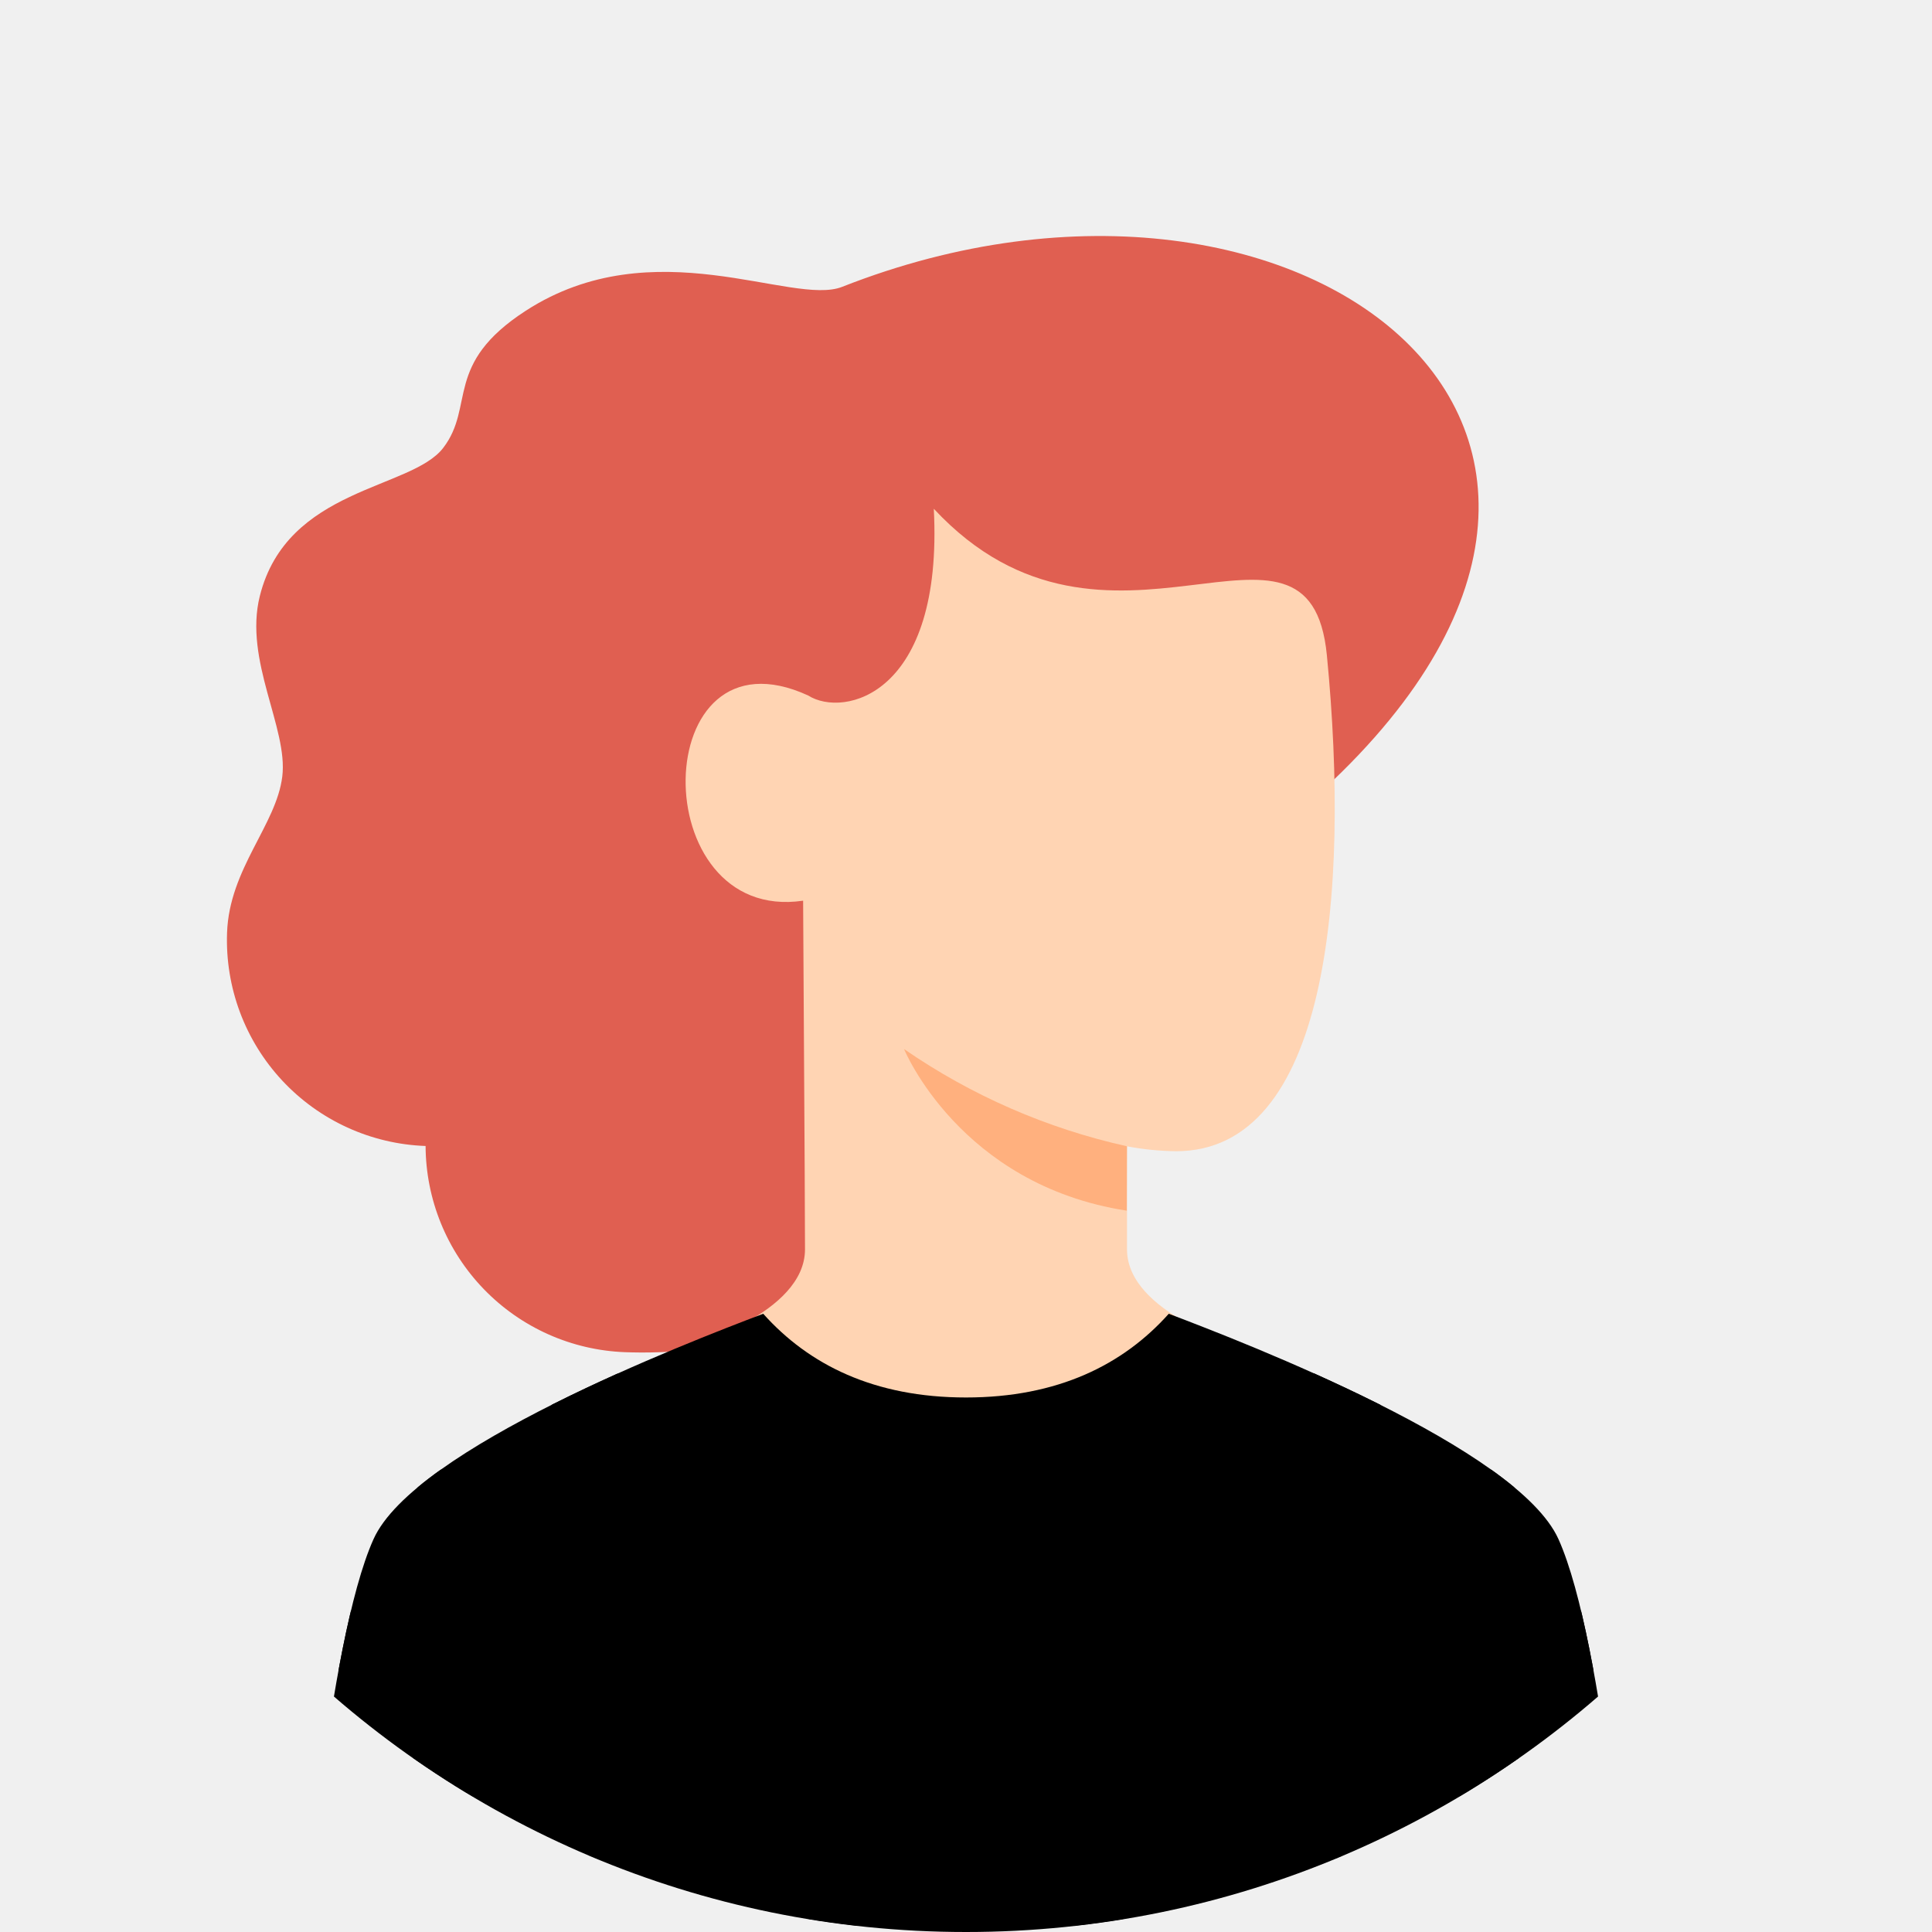
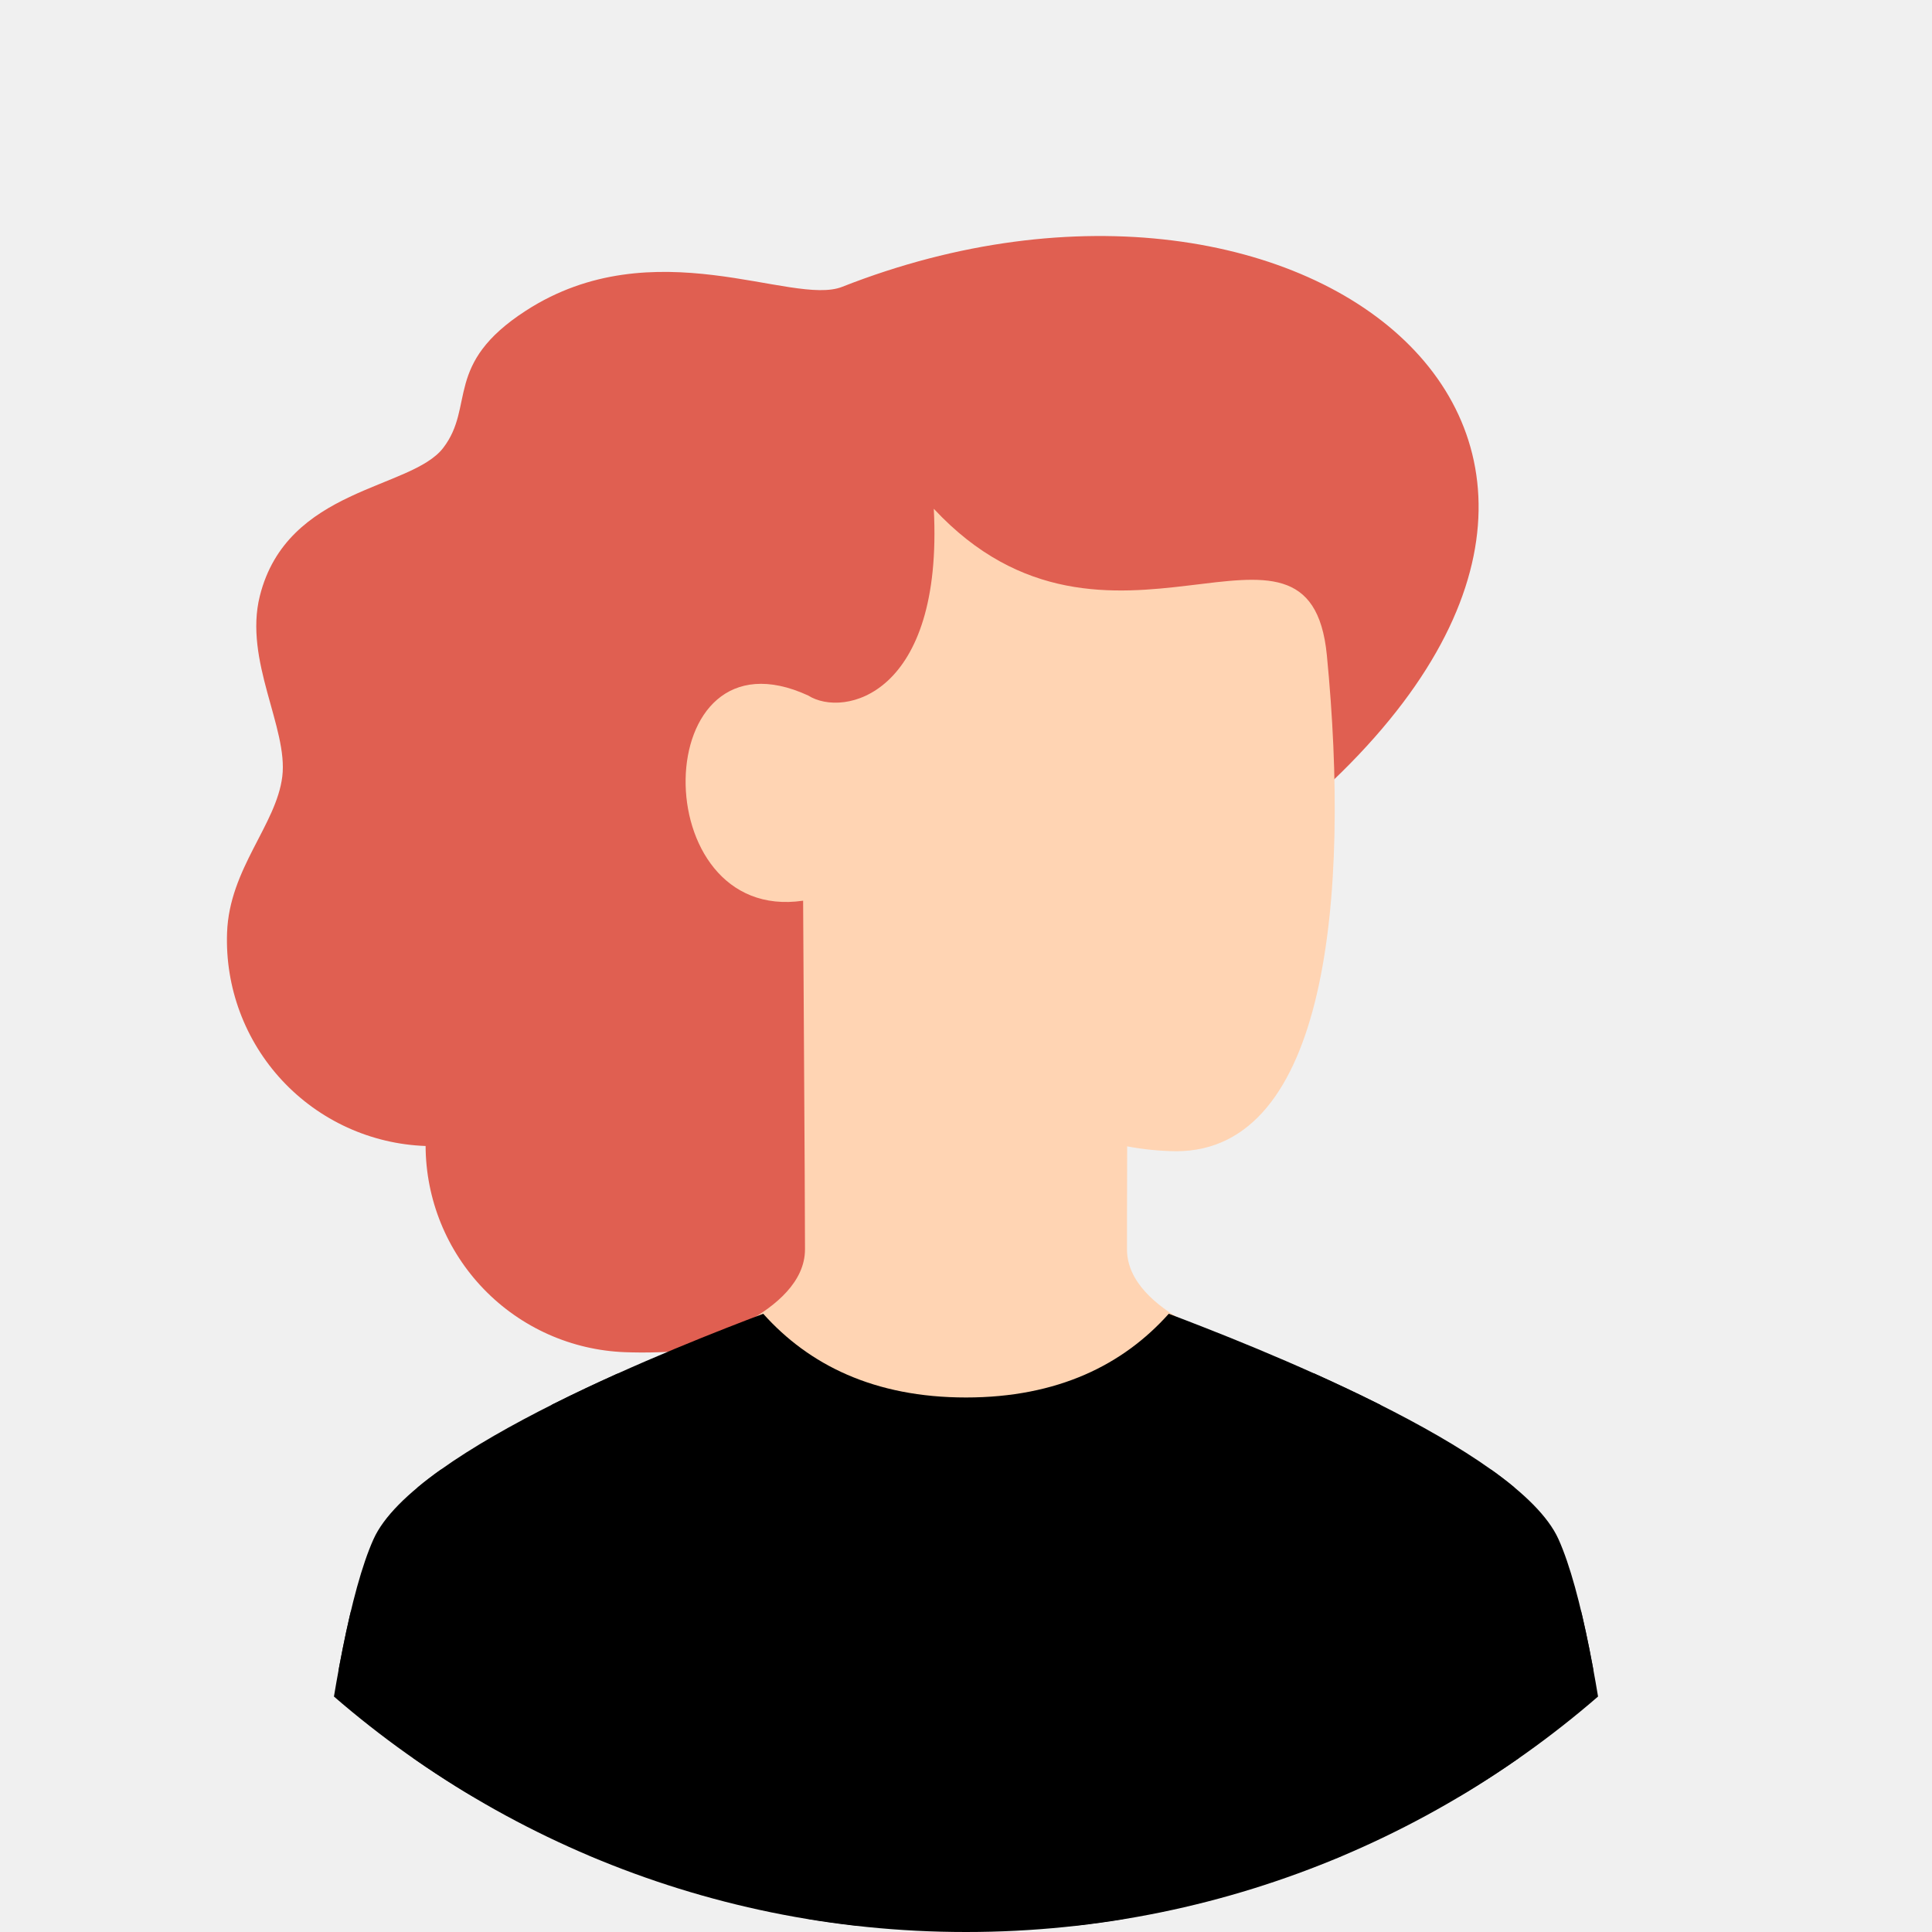
- <svg xmlns="http://www.w3.org/2000/svg" width="200" height="200" viewBox="0 0 200 200" fill="none">
-   <g clip-path="url(#clip0_252_2858)">
-     <path d="M132.788 85.392C180.414 46.376 135.464 10.688 87.175 29.695C82.009 31.729 67.694 23.588 54.434 32.164C45.881 37.697 49.209 42.032 45.879 46.368C42.548 50.703 29.708 50.448 26.895 61.706C25.229 68.376 29.839 75.362 29.222 80.383C28.606 85.403 23.738 89.928 23.505 96.555C23.405 99.355 23.857 102.146 24.835 104.771C25.814 107.395 27.3 109.801 29.208 111.851C31.117 113.901 33.41 115.555 35.958 116.719C38.506 117.882 41.258 118.533 44.057 118.632C44.08 124.166 46.241 129.477 50.088 133.455C53.935 137.433 59.17 139.77 64.7 139.978C68.376 140.106 77.683 140.108 85.68 135.283C105.72 123.198 101.224 111.248 132.788 85.392Z" fill="#E05F51" />
-     <path d="M83.333 129.333C83.333 123.333 83.129 93.739 83.139 93.239C66.667 95.667 67 64.333 83.667 72C87.333 74.333 97.667 72 96.667 52.667C114.667 72 135.565 49.451 137.357 67.825C139.804 92.915 137.342 119.173 121.749 119.175C120.044 119.154 118.343 118.984 116.667 118.667V129.333C116.667 136 128.667 139.333 128.667 139.333C128.667 139.333 107.939 158.867 99.333 158.759C90.728 158.651 71.333 139.333 71.333 139.333C71.333 139.333 83.333 136 83.333 129.333Z" fill="#FFD4B3" />
-     <g style="mix-blend-mode:multiply">
-       <path d="M116.666 118.663C108.396 116.829 100.558 113.411 93.587 108.597C93.587 108.597 99.339 122.659 116.645 125.328L116.666 118.663Z" fill="#FFD4B3" />
-     </g>
-     <path d="M161.333 159.333C166.17 170.081 168.667 202.667 168.667 202.667H31.334C31.334 202.667 33.83 170.081 38.667 159.333C42.904 149.918 70.826 139.107 79.009 136C83.734 141.285 90.504 144.667 100 144.667C109.496 144.667 116.267 141.285 120.991 136C129.174 139.107 157.096 149.918 161.333 159.333Z" fill="black" />
-     <mask id="mask0_252_2858" style="mask-type:alpha" maskUnits="userSpaceOnUse" x="31" y="136" width="138" height="67">
-       <path d="M161.333 159.333C166.17 170.081 168.667 202.667 168.667 202.667H31.334C31.334 202.667 33.83 170.081 38.667 159.333C42.904 149.918 70.826 139.107 79.009 136C83.734 141.285 90.504 144.667 100 144.667C109.496 144.667 116.267 141.285 120.991 136C129.174 139.107 157.096 149.918 161.333 159.333Z" fill="url(#paint0_linear_252_2858)" />
-     </mask>
-     <g mask="url(#mask0_252_2858)">
-       <path d="M162.667 196C162.667 195.209 162.901 194.436 163.341 193.778C163.78 193.12 164.405 192.607 165.136 192.305C165.867 192.002 166.671 191.923 167.447 192.077C168.223 192.231 168.936 192.612 169.495 193.172C170.055 193.731 170.436 194.444 170.59 195.22C170.744 195.996 170.665 196.8 170.362 197.531C170.06 198.262 169.547 198.886 168.889 199.326C168.231 199.765 167.458 200 166.667 200C165.606 200 164.589 199.579 163.838 198.828C163.088 198.078 162.667 197.061 162.667 196ZM136 196C136 195.209 136.235 194.436 136.674 193.778C137.114 193.12 137.739 192.607 138.469 192.305C139.2 192.002 140.005 191.923 140.781 192.077C141.556 192.231 142.269 192.612 142.829 193.172C143.388 193.731 143.769 194.444 143.923 195.22C144.078 195.996 143.998 196.8 143.696 197.531C143.393 198.262 142.88 198.886 142.222 199.326C141.565 199.765 140.791 200 140 200C138.939 200 137.922 199.579 137.172 198.828C136.422 198.078 136 197.061 136 196ZM109.333 196C109.333 195.209 109.568 194.436 110.008 193.778C110.447 193.12 111.072 192.607 111.803 192.305C112.534 192.002 113.338 191.923 114.114 192.077C114.89 192.231 115.603 192.612 116.162 193.172C116.721 193.731 117.102 194.444 117.257 195.22C117.411 195.996 117.332 196.8 117.029 197.531C116.726 198.262 116.214 198.886 115.556 199.326C114.898 199.765 114.125 200 113.333 200C112.273 200 111.255 199.579 110.505 198.828C109.755 198.078 109.333 197.061 109.333 196ZM82.667 196C82.667 195.209 82.901 194.436 83.341 193.778C83.781 193.12 84.405 192.607 85.136 192.305C85.867 192.002 86.671 191.923 87.447 192.077C88.223 192.231 88.936 192.612 89.495 193.172C90.055 193.731 90.436 194.444 90.59 195.22C90.744 195.996 90.665 196.8 90.362 197.531C90.06 198.262 89.547 198.886 88.889 199.326C88.231 199.765 87.458 200 86.667 200C85.606 200 84.589 199.579 83.838 198.828C83.088 198.078 82.667 197.061 82.667 196ZM56 196C56 195.209 56.235 194.436 56.674 193.778C57.114 193.12 57.739 192.607 58.469 192.305C59.2 192.002 60.005 191.923 60.781 192.077C61.556 192.231 62.269 192.612 62.829 193.172C63.388 193.731 63.769 194.444 63.923 195.22C64.078 195.996 63.998 196.8 63.696 197.531C63.393 198.262 62.88 198.886 62.222 199.326C61.565 199.765 60.791 200 60 200C58.939 200 57.922 199.579 57.172 198.828C56.422 198.078 56 197.061 56 196ZM29.334 196C29.334 195.209 29.568 194.436 30.008 193.778C30.447 193.12 31.072 192.607 31.803 192.305C32.534 192.002 33.338 191.923 34.114 192.077C34.89 192.231 35.602 192.612 36.162 193.172C36.721 193.731 37.102 194.444 37.257 195.22C37.411 195.996 37.332 196.8 37.029 197.531C36.726 198.262 36.214 198.886 35.556 199.326C34.898 199.765 34.125 200 33.334 200C32.273 200 31.255 199.579 30.505 198.828C29.755 198.078 29.334 197.061 29.334 196V196ZM149.333 182.667C149.333 181.876 149.568 181.102 150.008 180.444C150.447 179.787 151.072 179.274 151.803 178.971C152.534 178.668 153.338 178.589 154.114 178.744C154.89 178.898 155.603 179.279 156.162 179.838C156.721 180.398 157.102 181.11 157.257 181.886C157.411 182.662 157.332 183.467 157.029 184.197C156.726 184.928 156.214 185.553 155.556 185.993C154.898 186.432 154.125 186.667 153.333 186.667C152.273 186.667 151.255 186.245 150.505 185.495C149.755 184.745 149.333 183.728 149.333 182.667ZM122.667 182.667C122.667 181.876 122.901 181.102 123.341 180.444C123.78 179.787 124.405 179.274 125.136 178.971C125.867 178.668 126.671 178.589 127.447 178.744C128.223 178.898 128.936 179.279 129.495 179.838C130.055 180.398 130.436 181.11 130.59 181.886C130.744 182.662 130.665 183.467 130.362 184.197C130.06 184.928 129.547 185.553 128.889 185.993C128.231 186.432 127.458 186.667 126.667 186.667C125.606 186.667 124.589 186.245 123.838 185.495C123.088 184.745 122.667 183.728 122.667 182.667ZM96 182.667C96 181.876 96.235 181.102 96.674 180.444C97.114 179.787 97.739 179.274 98.469 178.971C99.2 178.668 100.005 178.589 100.781 178.744C101.556 178.898 102.269 179.279 102.829 179.838C103.388 180.398 103.769 181.11 103.923 181.886C104.078 182.662 103.998 183.467 103.696 184.197C103.393 184.928 102.88 185.553 102.222 185.993C101.565 186.432 100.791 186.667 100 186.667C98.939 186.667 97.922 186.245 97.172 185.495C96.422 184.745 96 183.728 96 182.667ZM69.334 182.667C69.334 181.876 69.568 181.102 70.008 180.444C70.447 179.787 71.072 179.274 71.803 178.971C72.534 178.668 73.338 178.589 74.114 178.744C74.89 178.898 75.603 179.279 76.162 179.838C76.721 180.398 77.102 181.11 77.257 181.886C77.411 182.662 77.332 183.467 77.029 184.197C76.726 184.928 76.214 185.553 75.556 185.993C74.898 186.432 74.125 186.667 73.334 186.667C72.273 186.667 71.255 186.245 70.505 185.495C69.755 184.745 69.334 183.728 69.334 182.667ZM42.667 182.667C42.667 181.876 42.901 181.102 43.341 180.444C43.781 179.787 44.405 179.274 45.136 178.971C45.867 178.668 46.671 178.589 47.447 178.744C48.223 178.898 48.936 179.279 49.495 179.838C50.055 180.398 50.436 181.11 50.59 181.886C50.744 182.662 50.665 183.467 50.362 184.197C50.06 184.928 49.547 185.553 48.889 185.993C48.231 186.432 47.458 186.667 46.667 186.667C45.606 186.667 44.589 186.245 43.838 185.495C43.088 184.745 42.667 183.728 42.667 182.667ZM162.667 169.333C162.667 168.542 162.901 167.769 163.341 167.111C163.78 166.453 164.405 165.941 165.136 165.638C165.867 165.335 166.671 165.256 167.447 165.41C168.223 165.565 168.936 165.946 169.495 166.505C170.055 167.064 170.436 167.777 170.59 168.553C170.744 169.329 170.665 170.133 170.362 170.864C170.06 171.595 169.547 172.22 168.889 172.659C168.231 173.099 167.458 173.333 166.667 173.333C165.606 173.333 164.589 172.912 163.838 172.162C163.088 171.412 162.667 170.394 162.667 169.333ZM136 169.333C136 168.542 136.235 167.769 136.674 167.111C137.114 166.453 137.739 165.941 138.469 165.638C139.2 165.335 140.005 165.256 140.781 165.41C141.556 165.565 142.269 165.946 142.829 166.505C143.388 167.064 143.769 167.777 143.923 168.553C144.078 169.329 143.998 170.133 143.696 170.864C143.393 171.595 142.88 172.22 142.222 172.659C141.565 173.099 140.791 173.333 140 173.333C138.939 173.333 137.922 172.912 137.172 172.162C136.422 171.412 136 170.394 136 169.333ZM109.333 169.333C109.333 168.542 109.568 167.769 110.008 167.111C110.447 166.453 111.072 165.941 111.803 165.638C112.534 165.335 113.338 165.256 114.114 165.41C114.89 165.565 115.603 165.946 116.162 166.505C116.721 167.064 117.102 167.777 117.257 168.553C117.411 169.329 117.332 170.133 117.029 170.864C116.726 171.595 116.214 172.22 115.556 172.659C114.898 173.099 114.125 173.333 113.333 173.333C112.273 173.333 111.255 172.912 110.505 172.162C109.755 171.412 109.333 170.394 109.333 169.333ZM82.667 169.333C82.667 168.542 82.901 167.769 83.341 167.111C83.781 166.453 84.405 165.941 85.136 165.638C85.867 165.335 86.671 165.256 87.447 165.41C88.223 165.565 88.936 165.946 89.495 166.505C90.055 167.064 90.436 167.777 90.59 168.553C90.744 169.329 90.665 170.133 90.362 170.864C90.06 171.595 89.547 172.22 88.889 172.659C88.231 173.099 87.458 173.333 86.667 173.333C85.606 173.333 84.589 172.912 83.838 172.162C83.088 171.412 82.667 170.394 82.667 169.333ZM56 169.333C56 168.542 56.235 167.769 56.674 167.111C57.114 166.453 57.739 165.941 58.469 165.638C59.2 165.335 60.005 165.256 60.781 165.41C61.556 165.565 62.269 165.946 62.829 166.505C63.388 167.064 63.769 167.777 63.923 168.553C64.078 169.329 63.998 170.133 63.696 170.864C63.393 171.595 62.88 172.22 62.222 172.659C61.565 173.099 60.791 173.333 60 173.333C58.939 173.333 57.922 172.912 57.172 172.162C56.422 171.412 56 170.394 56 169.333ZM29.334 169.333C29.334 168.542 29.568 167.769 30.008 167.111C30.447 166.453 31.072 165.941 31.803 165.638C32.534 165.335 33.338 165.256 34.114 165.41C34.89 165.565 35.602 165.946 36.162 166.505C36.721 167.064 37.102 167.777 37.257 168.553C37.411 169.329 37.332 170.133 37.029 170.864C36.726 171.595 36.214 172.22 35.556 172.659C34.898 173.099 34.125 173.333 33.334 173.333C32.273 173.333 31.255 172.912 30.505 172.162C29.755 171.412 29.334 170.394 29.334 169.333V169.333ZM149.333 156C149.333 155.209 149.568 154.436 150.008 153.778C150.447 153.12 151.072 152.607 151.803 152.305C152.534 152.002 153.338 151.923 154.114 152.077C154.89 152.231 155.603 152.612 156.162 153.172C156.721 153.731 157.102 154.444 157.257 155.22C157.411 155.996 157.332 156.8 157.029 157.531C156.726 158.262 156.214 158.886 155.556 159.326C154.898 159.765 154.125 160 153.333 160C152.273 160 151.255 159.579 150.505 158.829C149.755 158.078 149.333 157.061 149.333 156ZM122.667 156C122.667 155.209 122.901 154.436 123.341 153.778C123.78 153.12 124.405 152.607 125.136 152.305C125.867 152.002 126.671 151.923 127.447 152.077C128.223 152.231 128.936 152.612 129.495 153.172C130.055 153.731 130.436 154.444 130.59 155.22C130.744 155.996 130.665 156.8 130.362 157.531C130.06 158.262 129.547 158.886 128.889 159.326C128.231 159.765 127.458 160 126.667 160C125.606 160 124.589 159.579 123.838 158.829C123.088 158.078 122.667 157.061 122.667 156ZM96 156C96 155.209 96.235 154.436 96.674 153.778C97.114 153.12 97.739 152.607 98.469 152.305C99.2 152.002 100.005 151.923 100.781 152.077C101.556 152.231 102.269 152.612 102.829 153.172C103.388 153.731 103.769 154.444 103.923 155.22C104.078 155.996 103.998 156.8 103.696 157.531C103.393 158.262 102.88 158.886 102.222 159.326C101.565 159.765 100.791 160 100 160C98.939 160 97.922 159.579 97.172 158.829C96.422 158.078 96 157.061 96 156ZM69.334 156C69.334 155.209 69.568 154.436 70.008 153.778C70.447 153.12 71.072 152.607 71.803 152.305C72.534 152.002 73.338 151.923 74.114 152.077C74.89 152.231 75.603 152.612 76.162 153.172C76.721 153.731 77.102 154.444 77.257 155.22C77.411 155.996 77.332 156.8 77.029 157.531C76.726 158.262 76.214 158.886 75.556 159.326C74.898 159.765 74.125 160 73.334 160C72.273 160 71.255 159.579 70.505 158.829C69.755 158.078 69.334 157.061 69.334 156ZM42.667 156C42.667 155.209 42.901 154.436 43.341 153.778C43.781 153.12 44.405 152.607 45.136 152.305C45.867 152.002 46.671 151.923 47.447 152.077C48.223 152.231 48.936 152.612 49.495 153.172C50.055 153.731 50.436 154.444 50.59 155.22C50.744 155.996 50.665 156.8 50.362 157.531C50.06 158.262 49.547 158.886 48.889 159.326C48.231 159.765 47.458 160 46.667 160C45.606 160 44.589 159.579 43.838 158.829C43.088 158.078 42.667 157.061 42.667 156ZM162.667 142.667C162.667 141.876 162.901 141.102 163.341 140.444C163.78 139.787 164.405 139.274 165.136 138.971C165.867 138.668 166.671 138.589 167.447 138.744C168.223 138.898 168.936 139.279 169.495 139.838C170.055 140.398 170.436 141.11 170.59 141.886C170.744 142.662 170.665 143.467 170.362 144.197C170.06 144.928 169.547 145.553 168.889 145.993C168.231 146.432 167.458 146.667 166.667 146.667C165.606 146.667 164.589 146.245 163.838 145.495C163.088 144.745 162.667 143.728 162.667 142.667ZM136 142.667C136 141.876 136.235 141.102 136.674 140.444C137.114 139.787 137.739 139.274 138.469 138.971C139.2 138.668 140.005 138.589 140.781 138.744C141.556 138.898 142.269 139.279 142.829 139.838C143.388 140.398 143.769 141.11 143.923 141.886C144.078 142.662 143.998 143.467 143.696 144.197C143.393 144.928 142.88 145.553 142.222 145.993C141.565 146.432 140.791 146.667 140 146.667C138.939 146.667 137.922 146.245 137.172 145.495C136.422 144.745 136 143.728 136 142.667ZM56 142.667C56 141.876 56.235 141.102 56.674 140.444C57.114 139.787 57.739 139.274 58.469 138.971C59.2 138.668 60.005 138.589 60.781 138.744C61.556 138.898 62.269 139.279 62.829 139.838C63.388 140.398 63.769 141.11 63.923 141.886C64.078 142.662 63.998 143.467 63.696 144.197C63.393 144.928 62.88 145.553 62.222 145.993C61.565 146.432 60.791 146.667 60 146.667C58.939 146.667 57.922 146.245 57.172 145.495C56.422 144.745 56 143.728 56 142.667ZM29.334 142.667C29.334 141.876 29.568 141.102 30.008 140.444C30.447 139.787 31.072 139.274 31.803 138.971C32.534 138.668 33.338 138.589 34.114 138.744C34.89 138.898 35.602 139.279 36.162 139.838C36.721 140.398 37.102 141.11 37.257 141.886C37.411 142.662 37.332 143.467 37.029 144.197C36.726 144.928 36.214 145.553 35.556 145.993C34.898 146.432 34.125 146.667 33.334 146.667C32.273 146.667 31.255 146.245 30.505 145.495C29.755 144.745 29.334 143.728 29.334 142.667V142.667Z" fill="black" />
+ <svg xmlns="http://www.w3.org/2000/svg" fill="none" height="200" viewBox="0 0 200 200" width="200">
+   <linearGradient id="a" gradientUnits="userSpaceOnUse" x1="100" x2="100" y1="136" y2="202.667">
+     <stop offset="0" stop-color="#fecbb5" />
+     <stop offset="1" stop-color="#fed4c4" />
+   </linearGradient>
+   <clipPath id="b">
+     <rect height="200" rx="100" width="200" />
+   </clipPath>
+   <mask id="c" height="67" maskUnits="userSpaceOnUse" width="138" x="31" y="136">
+     <path d="m161.333 159.333c4.837 10.748 7.334 43.334 7.334 43.334h-137.333s2.497-32.586 7.333-43.334c4.237-9.415 32.159-20.226 40.342-23.333 4.725 5.285 11.495 8.667 20.991 8.667 9.496 0 16.267-3.382 20.991-8.667 8.183 3.107 36.105 13.918 40.342 23.333z" fill="url(#a)" />
+   </mask>
+   <g clip-path="url(#b)">
+     <path d="m132.788 85.392c47.626-39.017 2.676-74.704-45.613-55.697-5.166 2.034-19.48-6.107-32.74 2.469-8.554 5.532-5.225 9.868-8.556 14.204-3.331 4.336-16.171 4.08-18.984 15.338-1.666 6.67 2.944 13.656 2.328 18.676-.617 5.02-5.485 9.545-5.717 16.173-.101 2.799.351 5.591 1.33 8.216.979 2.624 2.464 5.03 4.373 7.08s4.202 3.704 6.75 4.868c2.548 1.163 5.3 1.814 8.099 1.913.023 5.534 2.184 10.845 6.031 14.823s9.082 6.315 14.612 6.523c3.676.128 12.982.13 20.98-4.695 20.04-12.085 15.544-24.035 47.108-49.891z" fill="#e05f51" />
+     <path d="m83.333 129.333c0-6-.204-35.594-.194-36.094-16.473 2.428-16.139-28.905.527-21.239 3.667 2.333 14 0 13-19.333 18 19.333 38.898-3.216 40.69 15.159 2.447 25.09-.015 51.348-15.608 51.35-1.705-.021-3.406-.191-5.082-.508v10.666c0 6.667 12 10 12 10s-20.728 19.534-29.334 19.426c-8.605-.108-28-19.426-28-19.426s12-3.333 12-10z" fill="#ffd4b3" />
+     <path d="m116.666 118.663c-8.27-1.834-16.108-5.252-23.079-10.066 0 0 5.752 14.062 23.058 16.731z" fill="#ffd4b3" />
+     <path d="m161.333 159.333c4.837 10.748 7.334 43.334 7.334 43.334h-137.333s2.497-32.586 7.333-43.334c4.237-9.415 32.159-20.226 40.342-23.333 4.725 5.285 11.495 8.667 20.991 8.667 9.496 0 16.267-3.382 20.991-8.667 8.183 3.107 36.105 13.918 40.342 23.333z" fill="#000" />
+     <g mask="url(#c)">
+       <path d="m162.667 196c0-.791.234-1.564.674-2.222.439-.658 1.064-1.171 1.795-1.473.731-.303 1.535-.382 2.311-.228s1.489.535 2.048 1.095c.56.559.941 1.272 1.095 2.048s.075 1.58-.228 2.311c-.302.731-.815 1.355-1.473 1.795-.658.439-1.431.674-2.222.674-1.061 0-2.078-.421-2.829-1.172-.75-.75-1.171-1.767-1.171-2.828zm-26.667 0c0-.791.235-1.564.674-2.222.44-.658 1.065-1.171 1.795-1.473.731-.303 1.536-.382 2.312-.228.775.154 1.488.535 2.048 1.095.559.559.94 1.272 1.094 2.048.155.776.075 1.58-.227 2.311-.303.731-.816 1.355-1.474 1.795-.657.439-1.431.674-2.222.674-1.061 0-2.078-.421-2.828-1.172-.75-.75-1.172-1.767-1.172-2.828zm-26.667 0c0-.791.235-1.564.675-2.222.439-.658 1.064-1.171 1.795-1.473.731-.303 1.535-.382 2.311-.228s1.489.535 2.048 1.095c.559.559.94 1.272 1.095 2.048.154.776.075 1.58-.228 2.311s-.815 1.355-1.473 1.795c-.658.439-1.431.674-2.223.674-1.06 0-2.078-.421-2.828-1.172-.75-.75-1.172-1.767-1.172-2.828zm-26.666 0c0-.791.235-1.564.674-2.222.44-.658 1.064-1.171 1.795-1.473.731-.303 1.535-.382 2.311-.228s1.489.535 2.048 1.095c.559.559.94 1.272 1.095 2.048.154.776.075 1.58-.228 2.311-.303.731-.815 1.355-1.473 1.795-.658.439-1.431.674-2.222.674-1.061 0-2.078-.421-2.828-1.172-.75-.75-1.172-1.767-1.172-2.828zm-26.667 0c0-.791.235-1.564.674-2.222s1.064-1.171 1.795-1.473c.731-.303 1.535-.382 2.311-.228s1.489.535 2.048 1.095c.559.559.94 1.272 1.095 2.048s.075 1.58-.228 2.311c-.303.731-.816 1.355-1.473 1.795-.658.439-1.431.674-2.222.674-1.061 0-2.078-.421-2.829-1.172-.75-.75-1.171-1.767-1.171-2.828zm-26.667 0c0-.791.235-1.564.674-2.222s1.064-1.171 1.795-1.473c.731-.303 1.535-.382 2.311-.228.776.154 1.489.535 2.048 1.095.559.559.94 1.272 1.095 2.048.154.776.075 1.58-.228 2.311-.303.731-.815 1.355-1.473 1.795-.658.439-1.431.674-2.222.674-1.061 0-2.078-.421-2.828-1.172-.75-.75-1.172-1.767-1.172-2.828zm119.999-13.333c0-.791.235-1.565.675-2.223.439-.657 1.064-1.17 1.795-1.473s1.535-.382 2.311-.227c.776.154 1.489.535 2.048 1.094.559.56.94 1.272 1.095 2.048.154.776.075 1.581-.228 2.311-.303.731-.815 1.356-1.473 1.796-.658.439-1.431.674-2.223.674-1.06 0-2.078-.422-2.828-1.172s-1.172-1.767-1.172-2.828zm-26.666 0c0-.791.234-1.565.674-2.223.439-.657 1.064-1.17 1.795-1.473s1.535-.382 2.311-.227c.776.154 1.489.535 2.048 1.094.56.56.941 1.272 1.095 2.048s.075 1.581-.228 2.311c-.302.731-.815 1.356-1.473 1.796-.658.439-1.431.674-2.222.674-1.061 0-2.078-.422-2.829-1.172-.75-.75-1.171-1.767-1.171-2.828zm-26.667 0c0-.791.235-1.565.674-2.223.44-.657 1.064-1.17 1.795-1.473s1.536-.382 2.312-.227c.775.154 1.488.535 2.048 1.094.559.56.94 1.272 1.094 2.048.155.776.075 1.581-.227 2.311-.303.731-.816 1.356-1.474 1.796-.657.439-1.431.674-2.222.674-1.061 0-2.078-.422-2.828-1.172-.75-.75-1.171-1.767-1.171-2.828zm-26.667 0c0-.791.235-1.565.674-2.223.44-.657 1.064-1.17 1.795-1.473s1.535-.382 2.311-.227c.776.154 1.489.535 2.048 1.094.559.56.94 1.272 1.095 2.048.154.776.075 1.581-.228 2.311-.303.731-.815 1.356-1.473 1.796-.658.439-1.431.674-2.222.674-1.061 0-2.078-.422-2.828-1.172-.75-.75-1.172-1.767-1.172-2.828zm-26.667 0c0-.791.235-1.565.674-2.223.44-.657 1.064-1.17 1.795-1.473s1.535-.382 2.311-.227c.776.154 1.489.535 2.048 1.094.559.56.94 1.272 1.095 2.048.154.776.075 1.581-.228 2.311-.303.731-.815 1.356-1.473 1.796-.658.439-1.431.674-2.222.674-1.061 0-2.078-.422-2.828-1.172s-1.172-1.767-1.172-2.828zm120-13.334c0-.791.234-1.564.674-2.222.439-.658 1.064-1.17 1.795-1.473s1.535-.382 2.311-.228c.776.155 1.489.536 2.048 1.095.56.559.941 1.272 1.095 2.048s.075 1.58-.228 2.311c-.302.731-.815 1.356-1.473 1.795-.658.44-1.431.674-2.222.674-1.061 0-2.078-.421-2.829-1.171-.75-.75-1.171-1.768-1.171-2.829zm-26.667 0c0-.791.235-1.564.674-2.222.44-.658 1.065-1.17 1.795-1.473.731-.303 1.536-.382 2.312-.228.775.155 1.488.536 2.048 1.095.559.559.94 1.272 1.094 2.048.155.776.075 1.58-.227 2.311-.303.731-.816 1.356-1.474 1.795-.657.44-1.431.674-2.222.674-1.061 0-2.078-.421-2.828-1.171s-1.172-1.768-1.172-2.829zm-26.667 0c0-.791.235-1.564.675-2.222.439-.658 1.064-1.17 1.795-1.473s1.535-.382 2.311-.228c.776.155 1.489.536 2.048 1.095s.94 1.272 1.095 2.048c.154.776.075 1.58-.228 2.311s-.815 1.356-1.473 1.795c-.658.44-1.431.674-2.223.674-1.06 0-2.078-.421-2.828-1.171s-1.172-1.768-1.172-2.829zm-26.666 0c0-.791.235-1.564.674-2.222.44-.658 1.064-1.17 1.795-1.473s1.535-.382 2.311-.228c.776.155 1.489.536 2.048 1.095.559.559.94 1.272 1.095 2.048.154.776.075 1.58-.228 2.311-.303.731-.815 1.356-1.473 1.795-.658.44-1.431.674-2.222.674-1.061 0-2.078-.421-2.828-1.171-.75-.75-1.172-1.768-1.172-2.829zm-26.667 0c0-.791.235-1.564.674-2.222s1.064-1.17 1.795-1.473 1.535-.382 2.311-.228c.776.155 1.489.536 2.048 1.095s.94 1.272 1.095 2.048.075 1.58-.228 2.311c-.303.731-.816 1.356-1.473 1.795-.658.44-1.431.674-2.222.674-1.061 0-2.078-.421-2.829-1.171-.75-.75-1.171-1.768-1.171-2.829zm-26.667 0c0-.791.235-1.564.674-2.222s1.064-1.17 1.795-1.473 1.535-.382 2.311-.228c.776.155 1.489.536 2.048 1.095s.94 1.272 1.095 2.048c.154.776.075 1.58-.228 2.311-.303.731-.815 1.356-1.473 1.795-.658.44-1.431.674-2.222.674-1.061 0-2.078-.421-2.828-1.171-.75-.75-1.172-1.768-1.172-2.829zm119.999-13.333c0-.791.235-1.564.675-2.222.439-.658 1.064-1.171 1.795-1.473.731-.303 1.535-.382 2.311-.228s1.489.535 2.048 1.095c.559.559.94 1.272 1.095 2.048.154.776.075 1.58-.228 2.311s-.815 1.355-1.473 1.795c-.658.439-1.431.674-2.223.674-1.06 0-2.078-.421-2.828-1.171-.75-.751-1.172-1.768-1.172-2.829zm-26.666 0c0-.791.234-1.564.674-2.222.439-.658 1.064-1.171 1.795-1.473.731-.303 1.535-.382 2.311-.228s1.489.535 2.048 1.095c.56.559.941 1.272 1.095 2.048s.075 1.58-.228 2.311c-.302.731-.815 1.355-1.473 1.795-.658.439-1.431.674-2.222.674-1.061 0-2.078-.421-2.829-1.171-.75-.751-1.171-1.768-1.171-2.829zm-26.667 0c0-.791.235-1.564.674-2.222s1.064-1.171 1.795-1.473c.731-.303 1.536-.382 2.312-.228.775.154 1.488.535 2.048 1.095.559.559.94 1.272 1.094 2.048.155.776.075 1.58-.227 2.311-.303.731-.816 1.355-1.474 1.795-.657.439-1.431.674-2.222.674-1.061 0-2.078-.421-2.828-1.171-.75-.751-1.171-1.768-1.171-2.829zm-26.667 0c0-.791.235-1.564.674-2.222s1.064-1.171 1.795-1.473c.731-.303 1.535-.382 2.311-.228.776.154 1.489.535 2.048 1.095.559.559.94 1.272 1.095 2.048.154.776.075 1.58-.228 2.311-.303.731-.815 1.355-1.473 1.795-.658.439-1.431.674-2.222.674-1.061 0-2.078-.421-2.828-1.171-.75-.751-1.172-1.768-1.172-2.829zm-26.667 0c0-.791.235-1.564.674-2.222.44-.658 1.064-1.171 1.795-1.473.731-.303 1.535-.382 2.311-.228s1.489.535 2.048 1.095c.559.559.94 1.272 1.095 2.048.154.776.075 1.58-.228 2.311-.303.731-.815 1.355-1.473 1.795-.658.439-1.431.674-2.222.674-1.061 0-2.078-.421-2.828-1.171-.75-.751-1.172-1.768-1.172-2.829zm120-13.333c0-.791.234-1.565.674-2.223.439-.657 1.064-1.17 1.795-1.473s1.535-.382 2.311-.227c.776.154 1.489.535 2.048 1.094.56.56.941 1.272 1.095 2.048s.075 1.581-.228 2.311c-.302.731-.815 1.356-1.473 1.796-.658.439-1.431.674-2.222.674-1.061 0-2.078-.422-2.829-1.172-.75-.75-1.171-1.767-1.171-2.828zm-26.667 0c0-.791.235-1.565.674-2.223.44-.657 1.065-1.17 1.795-1.473.731-.303 1.536-.382 2.312-.227.775.154 1.488.535 2.048 1.094.559.56.94 1.272 1.094 2.048.155.776.075 1.581-.227 2.311-.303.731-.816 1.356-1.474 1.796-.657.439-1.431.674-2.222.674-1.061 0-2.078-.422-2.828-1.172s-1.172-1.767-1.172-2.828zm-80 0c0-.791.235-1.565.674-2.223.44-.657 1.064-1.17 1.795-1.473s1.535-.382 2.311-.227c.776.154 1.489.535 2.048 1.094.559.56.94 1.272 1.095 2.048s.075 1.581-.228 2.311c-.303.731-.816 1.356-1.473 1.796-.658.439-1.431.674-2.222.674-1.061 0-2.078-.422-2.829-1.172-.75-.75-1.171-1.767-1.171-2.828zm-26.667 0c0-.791.235-1.565.674-2.223.44-.657 1.064-1.17 1.795-1.473s1.535-.382 2.311-.227c.776.154 1.489.535 2.048 1.094.559.56.94 1.272 1.095 2.048.154.776.075 1.581-.228 2.311-.303.731-.815 1.356-1.473 1.796-.658.439-1.431.674-2.222.674-1.061 0-2.078-.422-2.828-1.172-.75-.75-1.172-1.767-1.172-2.828z" fill="#000" />
    </g>
  </g>
-   <defs>
-     <linearGradient id="paint0_linear_252_2858" x1="100" y1="136" x2="100" y2="202.667" gradientUnits="userSpaceOnUse">
-       <stop stop-color="#FECBB5" />
-       <stop offset="1" stop-color="#FED4C4" />
-     </linearGradient>
-     <clipPath id="clip0_252_2858">
-       <rect width="200" height="200" rx="100" fill="white" />
-     </clipPath>
-   </defs>
</svg>
